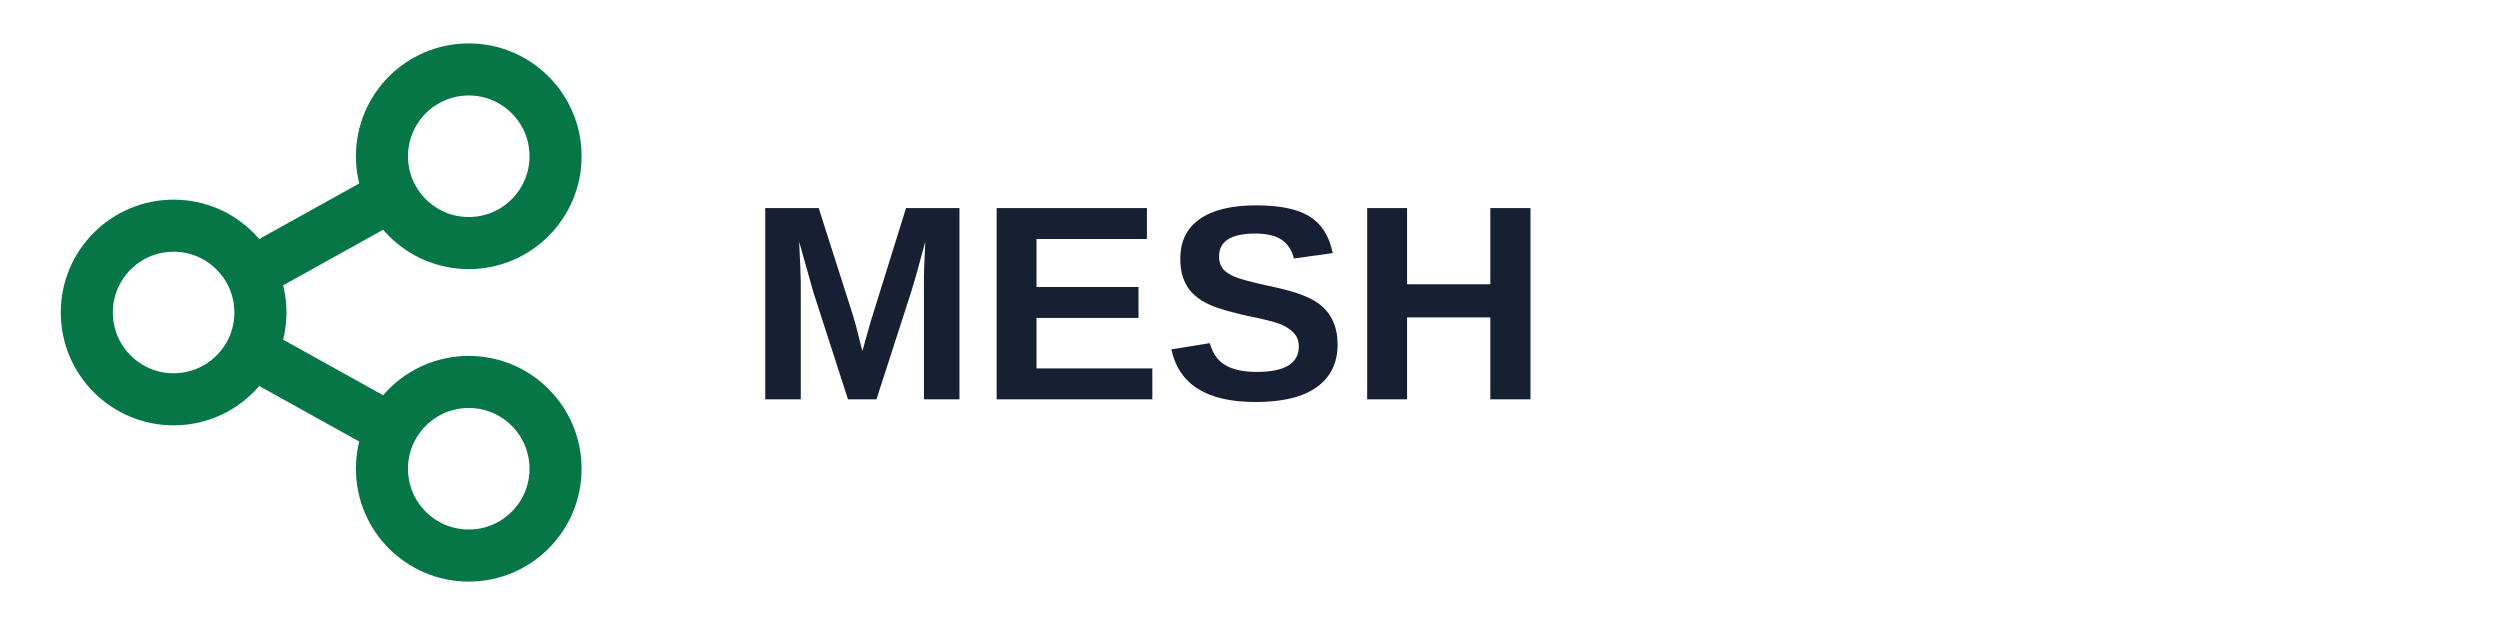
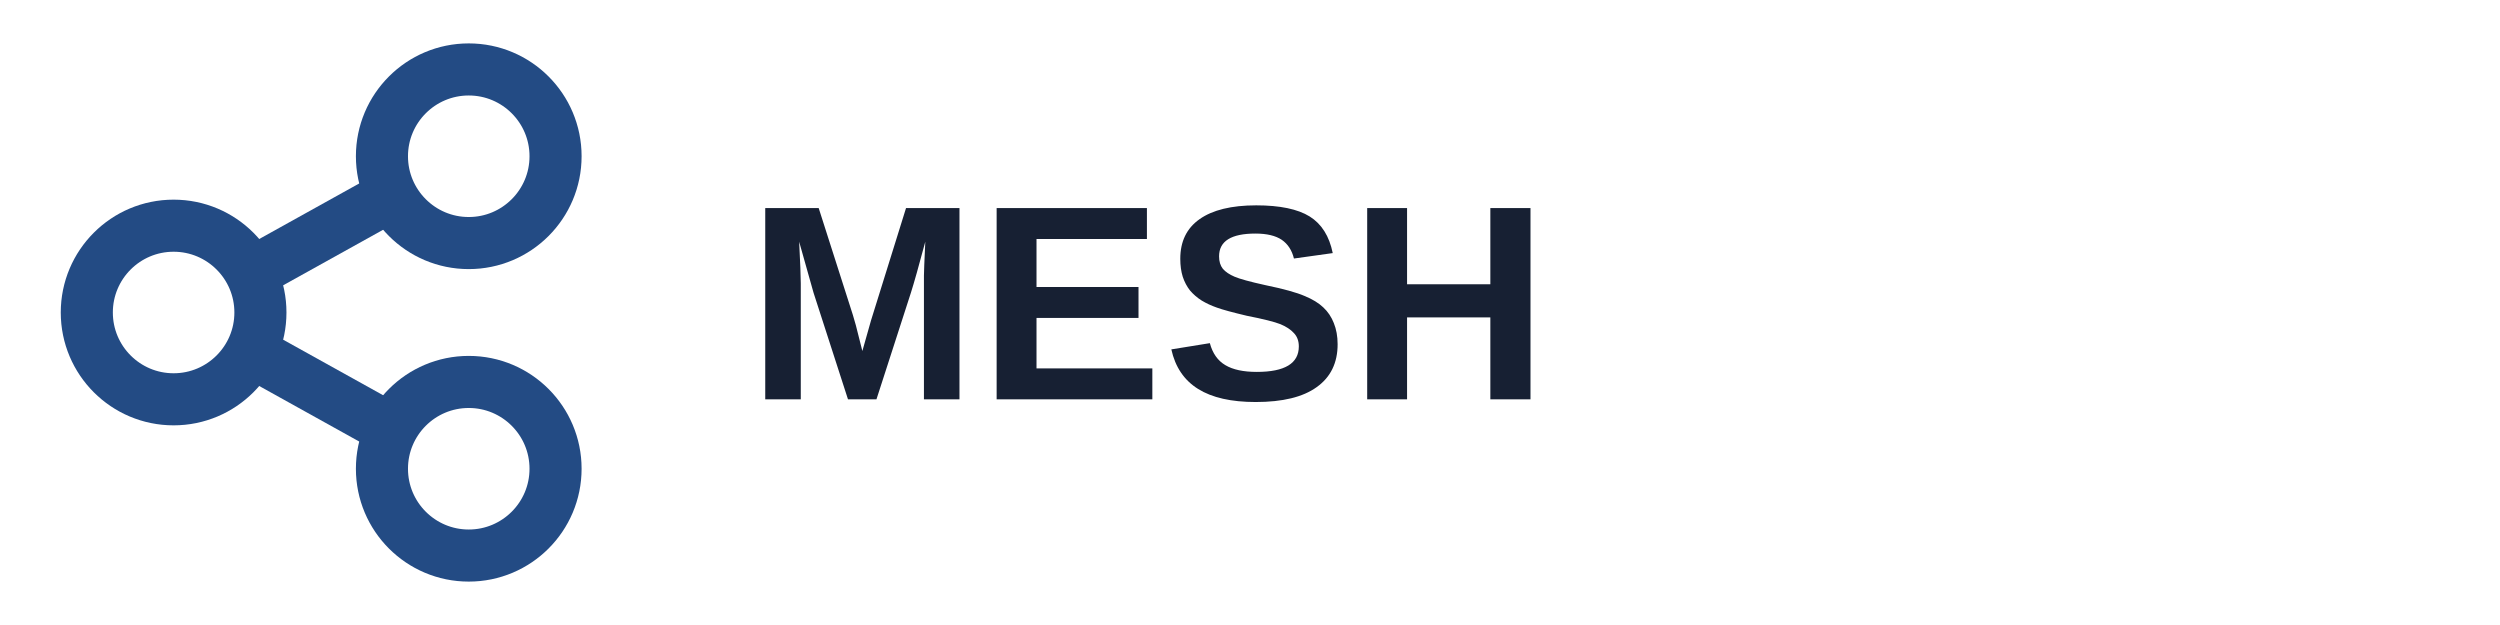
<svg xmlns="http://www.w3.org/2000/svg" width="144" height="36" viewBox="0 0 144 36" role="img" aria-label="Athyper Mesh">
-   <g fill="none" stroke="#067647" stroke-width="3">
+   <g fill="none" stroke="#234B84" stroke-width="3">
    <circle cx="10" cy="18" r="5" />
    <circle cx="27" cy="9" r="5" />
    <circle cx="27" cy="27" r="5" />
    <path d="m14 16 9-5m-9 9 9 5" />
  </g>
  <text x="43" y="23" fill="#172033" font-family="Arial,sans-serif" font-size="16" font-weight="700">MESH</text>
</svg>
